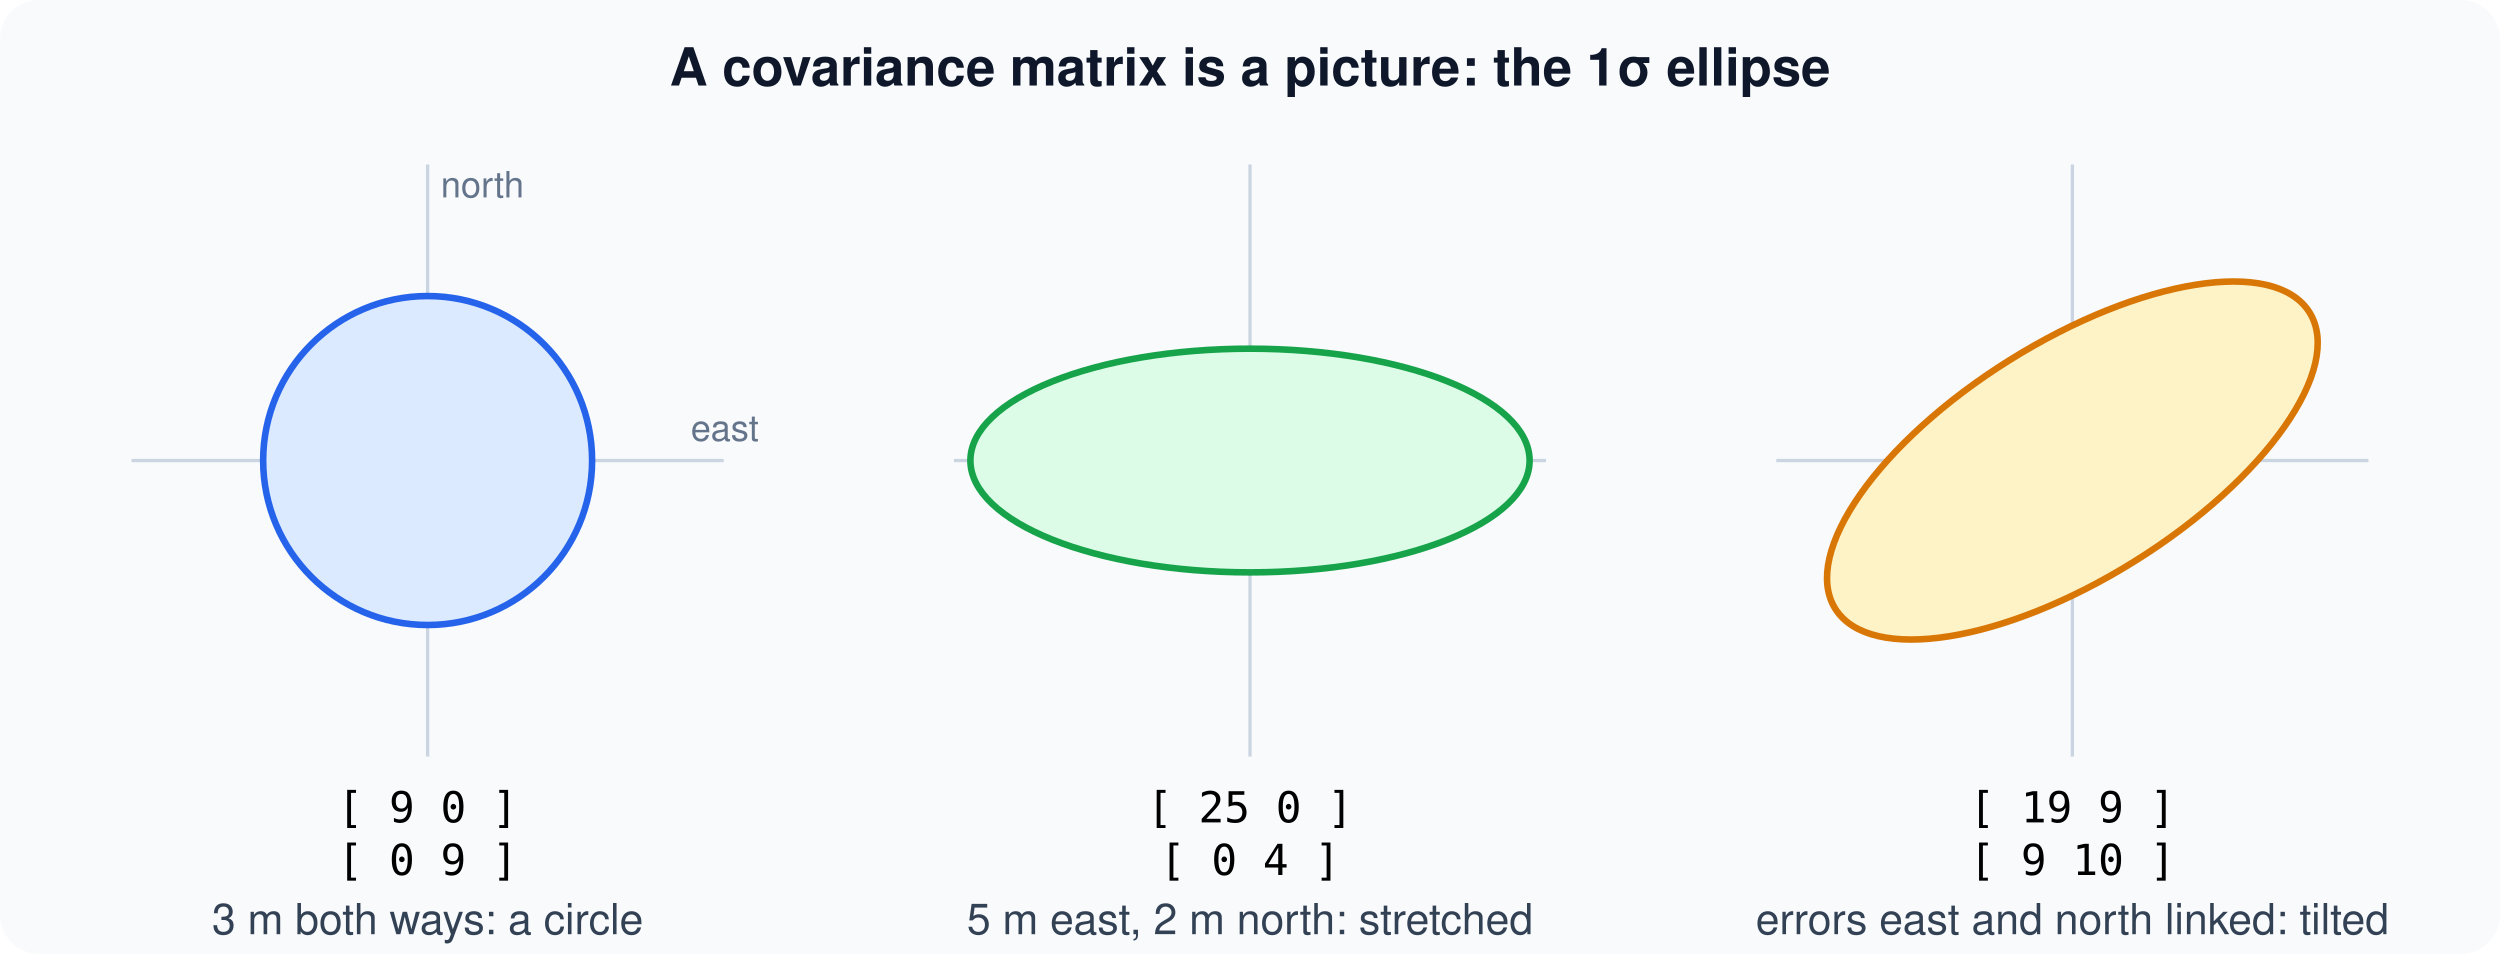
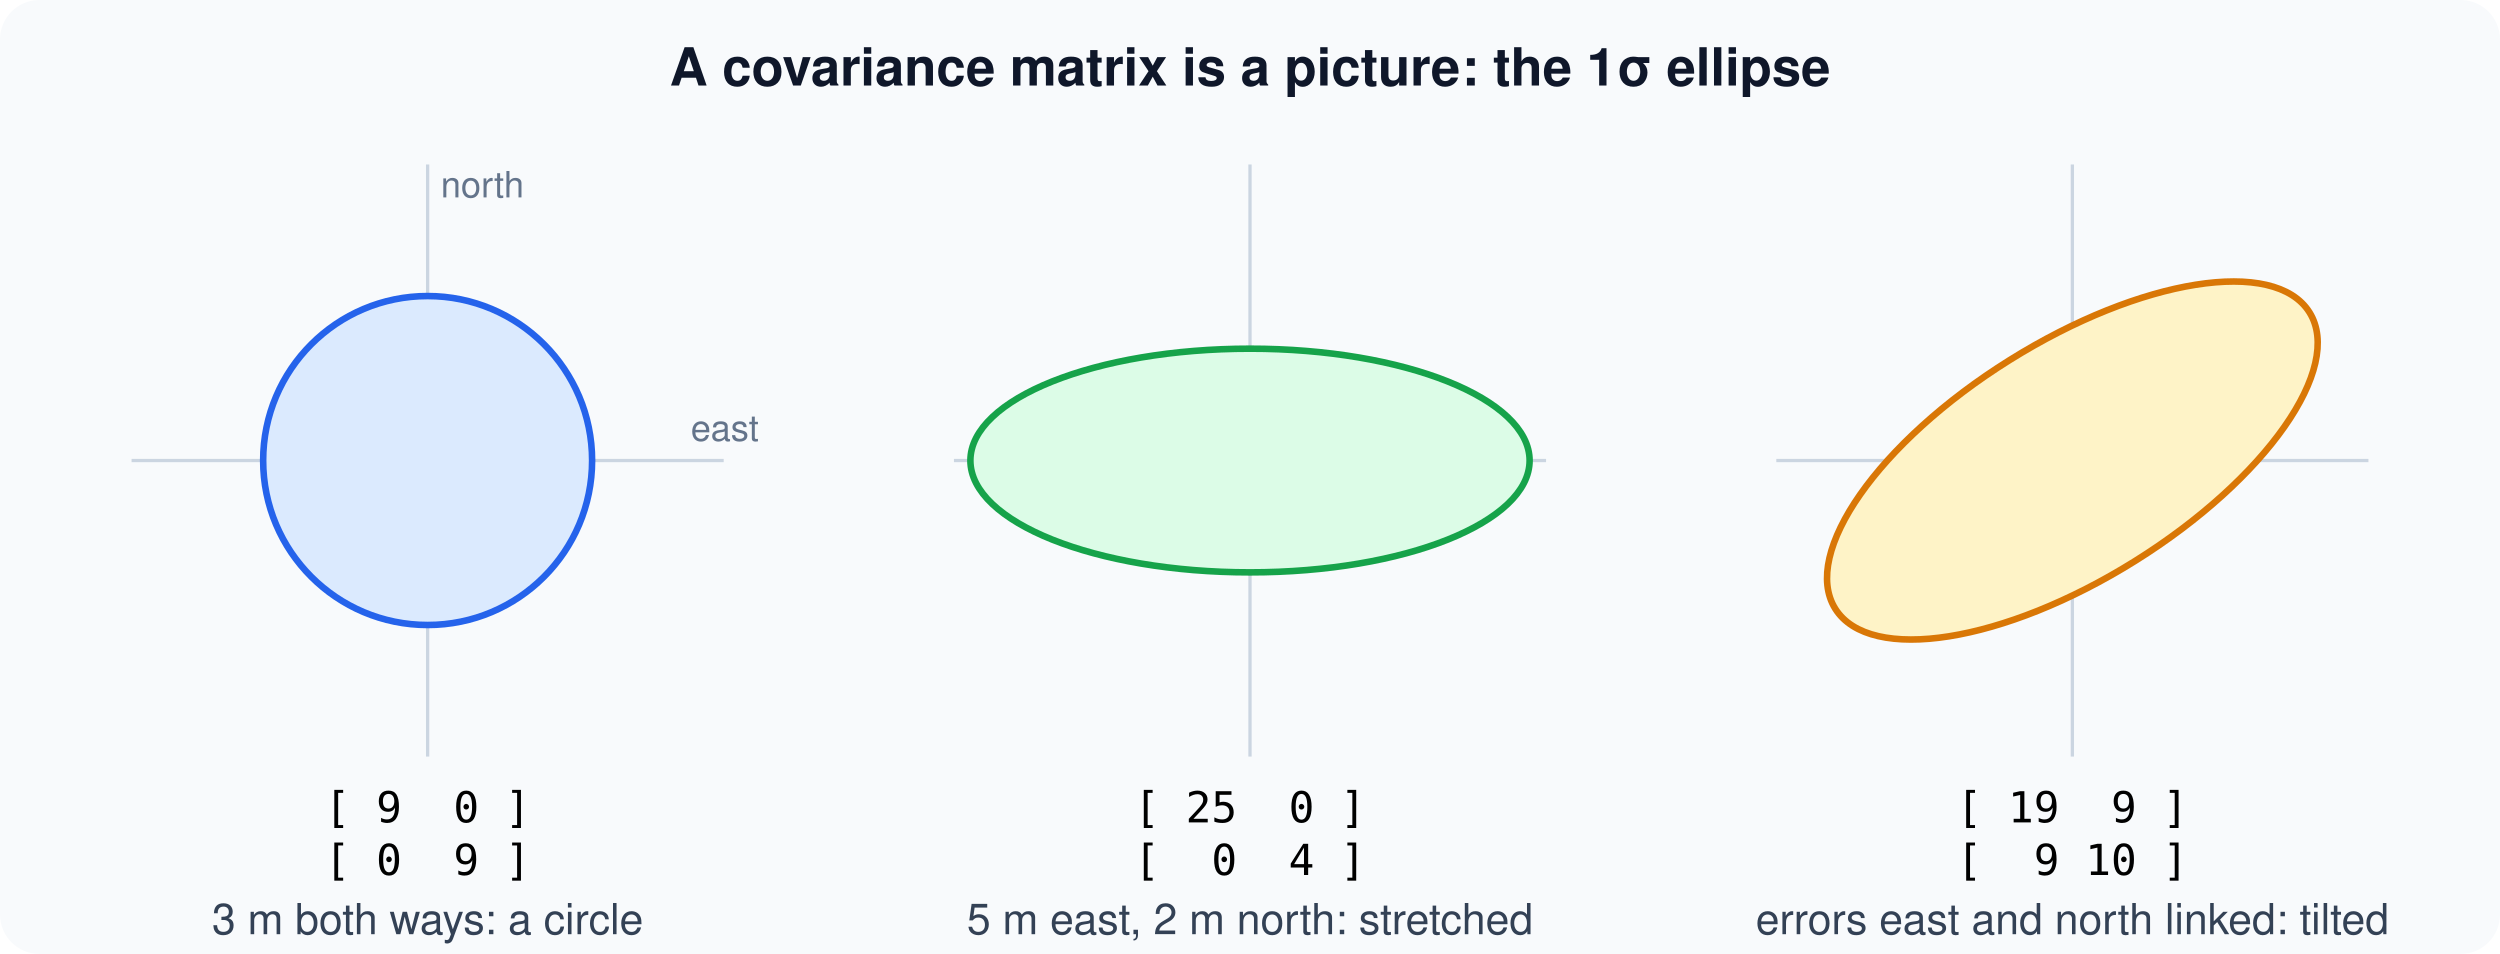
<svg xmlns="http://www.w3.org/2000/svg" viewBox="0 0 760 290" font-family="Helvetica, Arial, sans-serif" font-size="13">
  <rect width="760" height="290" rx="12" fill="#f8fafc" />
  <text x="380" y="26" text-anchor="middle" font-size="16" font-weight="bold" fill="#0f172a">A covariance matrix is a picture: the 1σ ellipse</text>
  <g transform="translate(130,140)">
    <line x1="-90" y1="0" x2="90" y2="0" stroke="#cbd5e1" />
    <line x1="0" y1="-90" x2="0" y2="90" stroke="#cbd5e1" />
    <circle r="50" fill="#dbeafe" stroke="#2563eb" stroke-width="2" />
    <text x="80" y="-6" font-size="11" fill="#64748b">east</text>
    <text x="4" y="-80" font-size="11" fill="#64748b">north</text>
  </g>
-   <text x="130" y="250" text-anchor="middle" font-family="monospace">[ 9  0 ]</text>
-   <text x="130" y="266" text-anchor="middle" font-family="monospace">[ 0  9 ]</text>
+   <text xml:space="preserve" x="130" y="250" text-anchor="middle" font-family="monospace">[ 9  0 ]</text>
+   <text xml:space="preserve" x="130" y="266" text-anchor="middle" font-family="monospace">[ 0  9 ]</text>
  <text x="130" y="284" text-anchor="middle" fill="#334155">3 m both ways: a circle</text>
  <g transform="translate(380,140)">
    <line x1="-90" y1="0" x2="90" y2="0" stroke="#cbd5e1" />
    <line x1="0" y1="-90" x2="0" y2="90" stroke="#cbd5e1" />
    <ellipse rx="85" ry="34" fill="#dcfce7" stroke="#16a34a" stroke-width="2" />
  </g>
-   <text x="380" y="250" text-anchor="middle" font-family="monospace">[ 25  0 ]</text>
-   <text x="380" y="266" text-anchor="middle" font-family="monospace">[  0  4 ]</text>
+   <text xml:space="preserve" x="380" y="250" text-anchor="middle" font-family="monospace">[ 25  0 ]</text>
+   <text xml:space="preserve" x="380" y="266" text-anchor="middle" font-family="monospace">[  0  4 ]</text>
  <text x="380" y="284" text-anchor="middle" fill="#334155">5 m east, 2 m north: stretched</text>
  <g transform="translate(630,140)">
    <line x1="-90" y1="0" x2="90" y2="0" stroke="#cbd5e1" />
    <line x1="0" y1="-90" x2="0" y2="90" stroke="#cbd5e1" />
    <ellipse rx="85" ry="36" transform="rotate(-32)" fill="#fef3c7" stroke="#d97706" stroke-width="2" />
  </g>
-   <text x="630" y="250" text-anchor="middle" font-family="monospace">[ 19  9 ]</text>
-   <text x="630" y="266" text-anchor="middle" font-family="monospace">[  9 10 ]</text>
+   <text xml:space="preserve" x="630" y="250" text-anchor="middle" font-family="monospace">[ 19  9 ]</text>
+   <text xml:space="preserve" x="630" y="266" text-anchor="middle" font-family="monospace">[  9 10 ]</text>
  <text x="630" y="284" text-anchor="middle" fill="#334155">errors east and north linked: tilted</text>
</svg>
